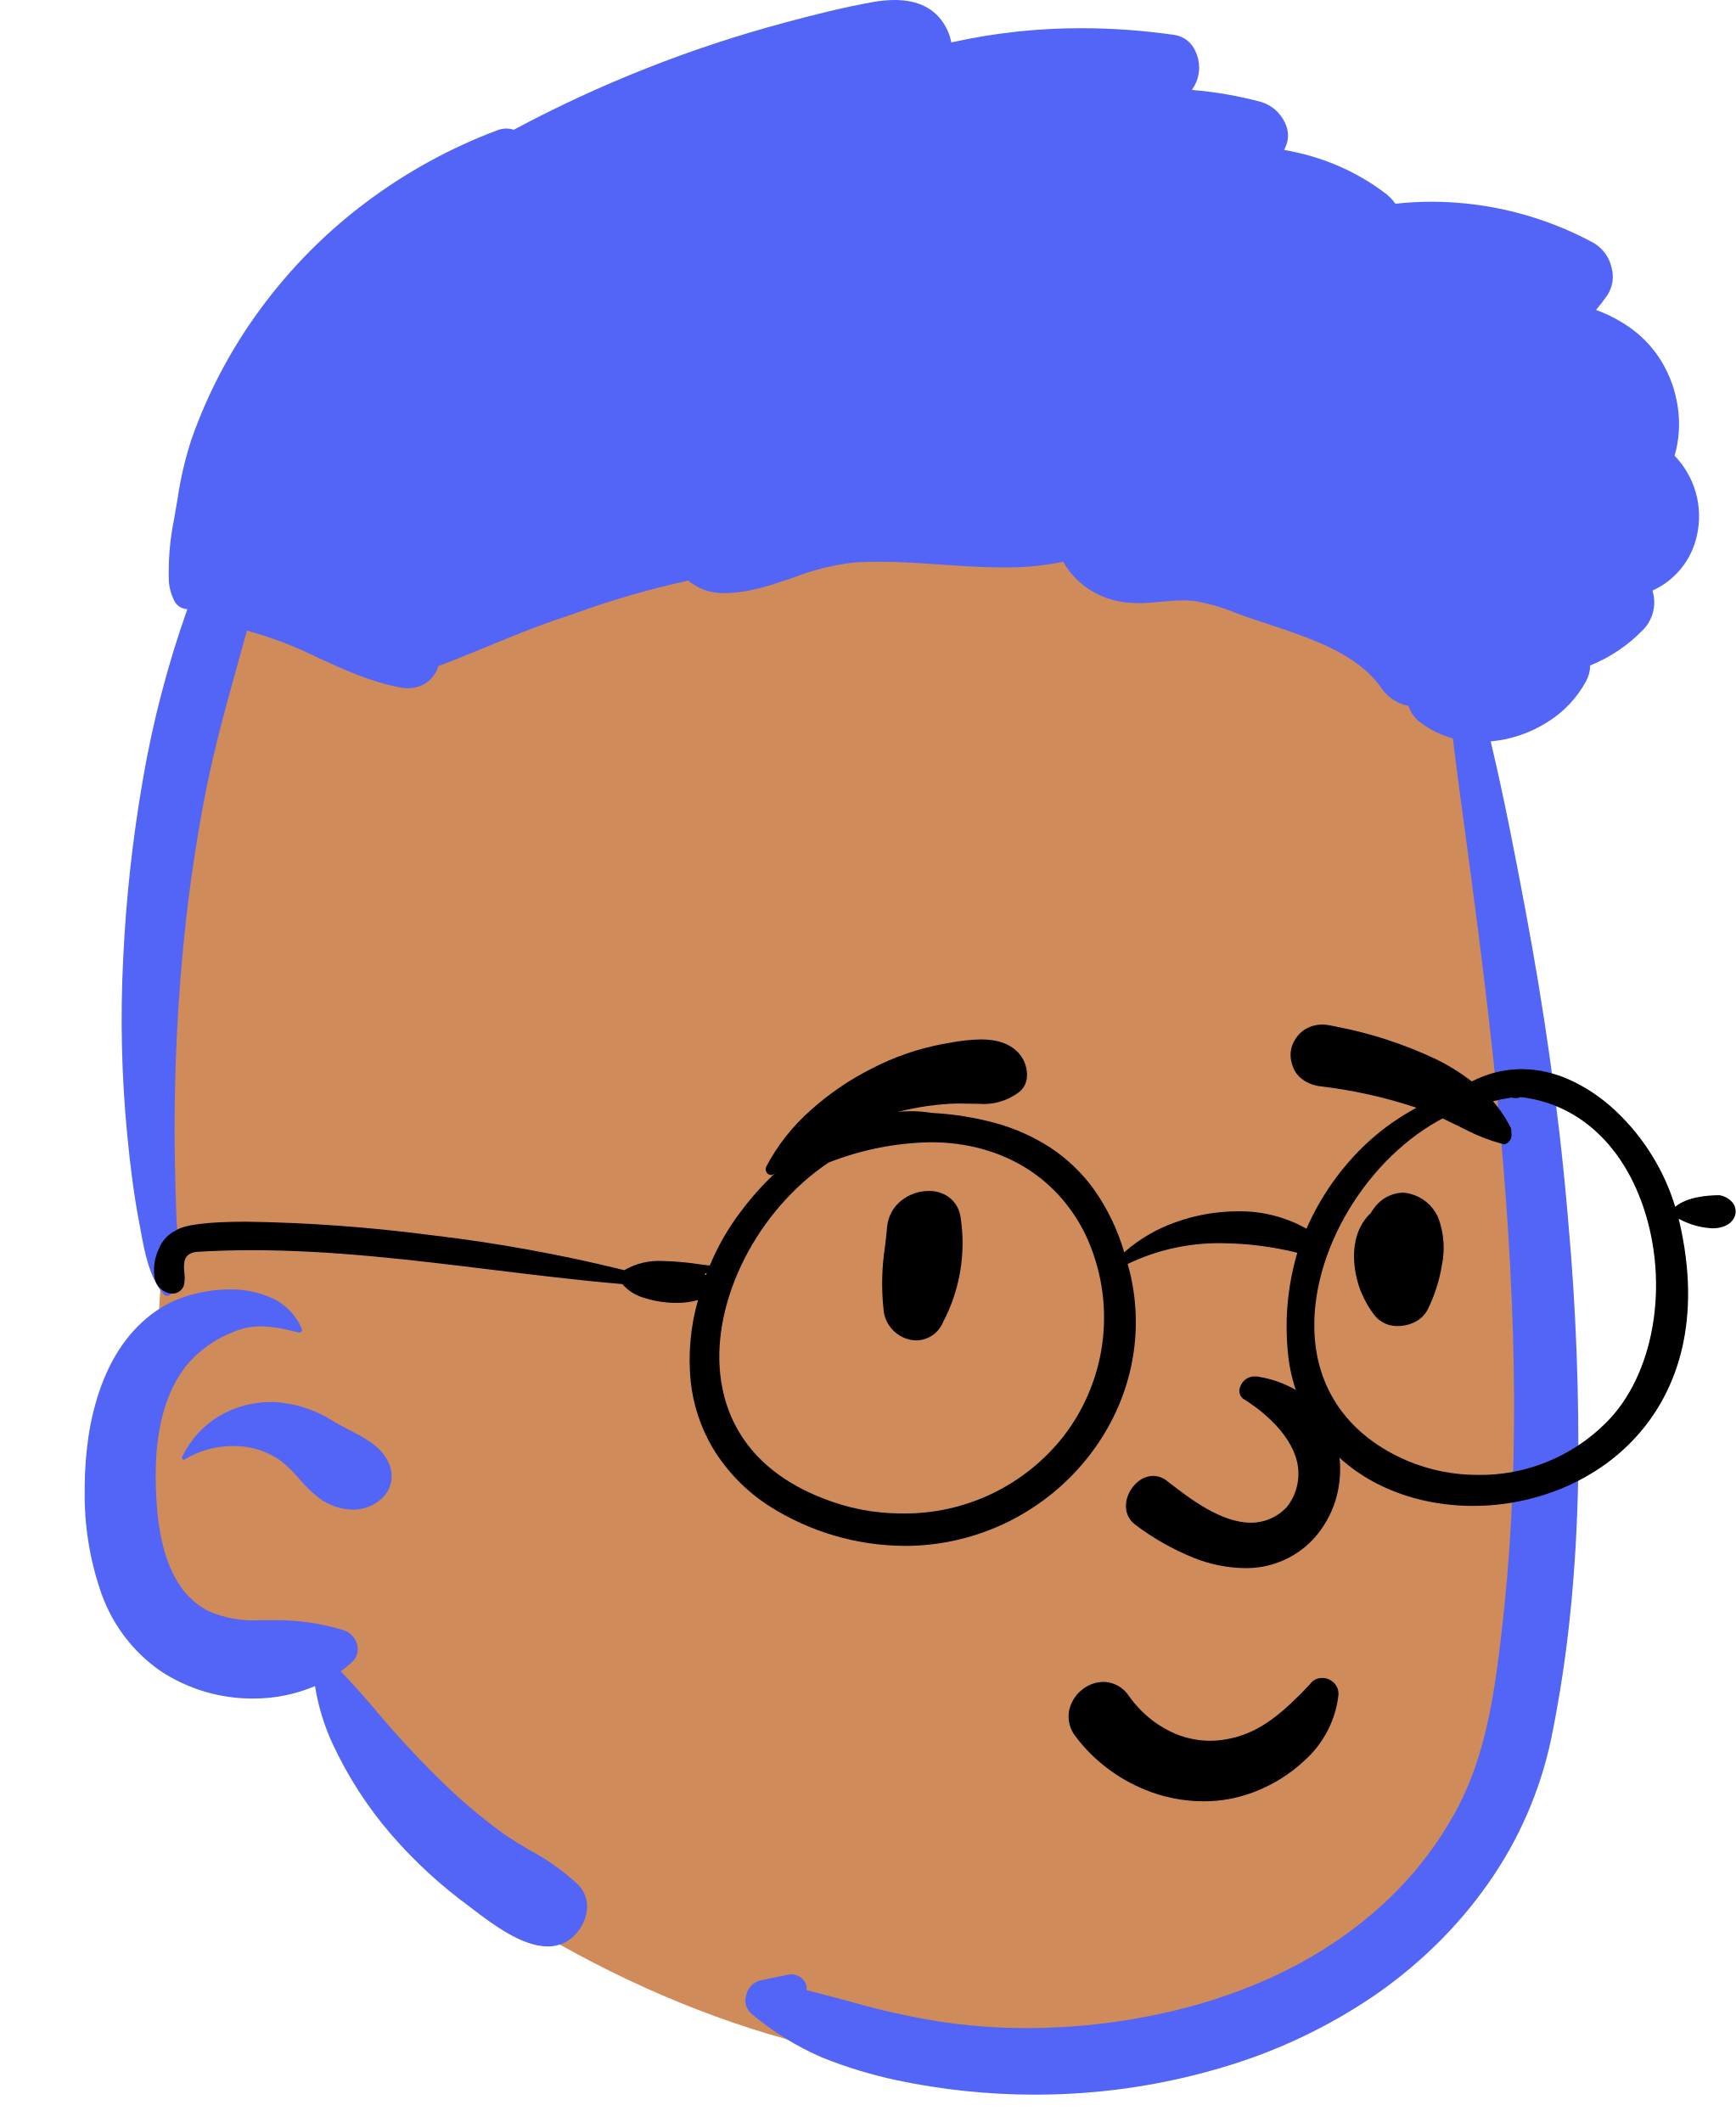
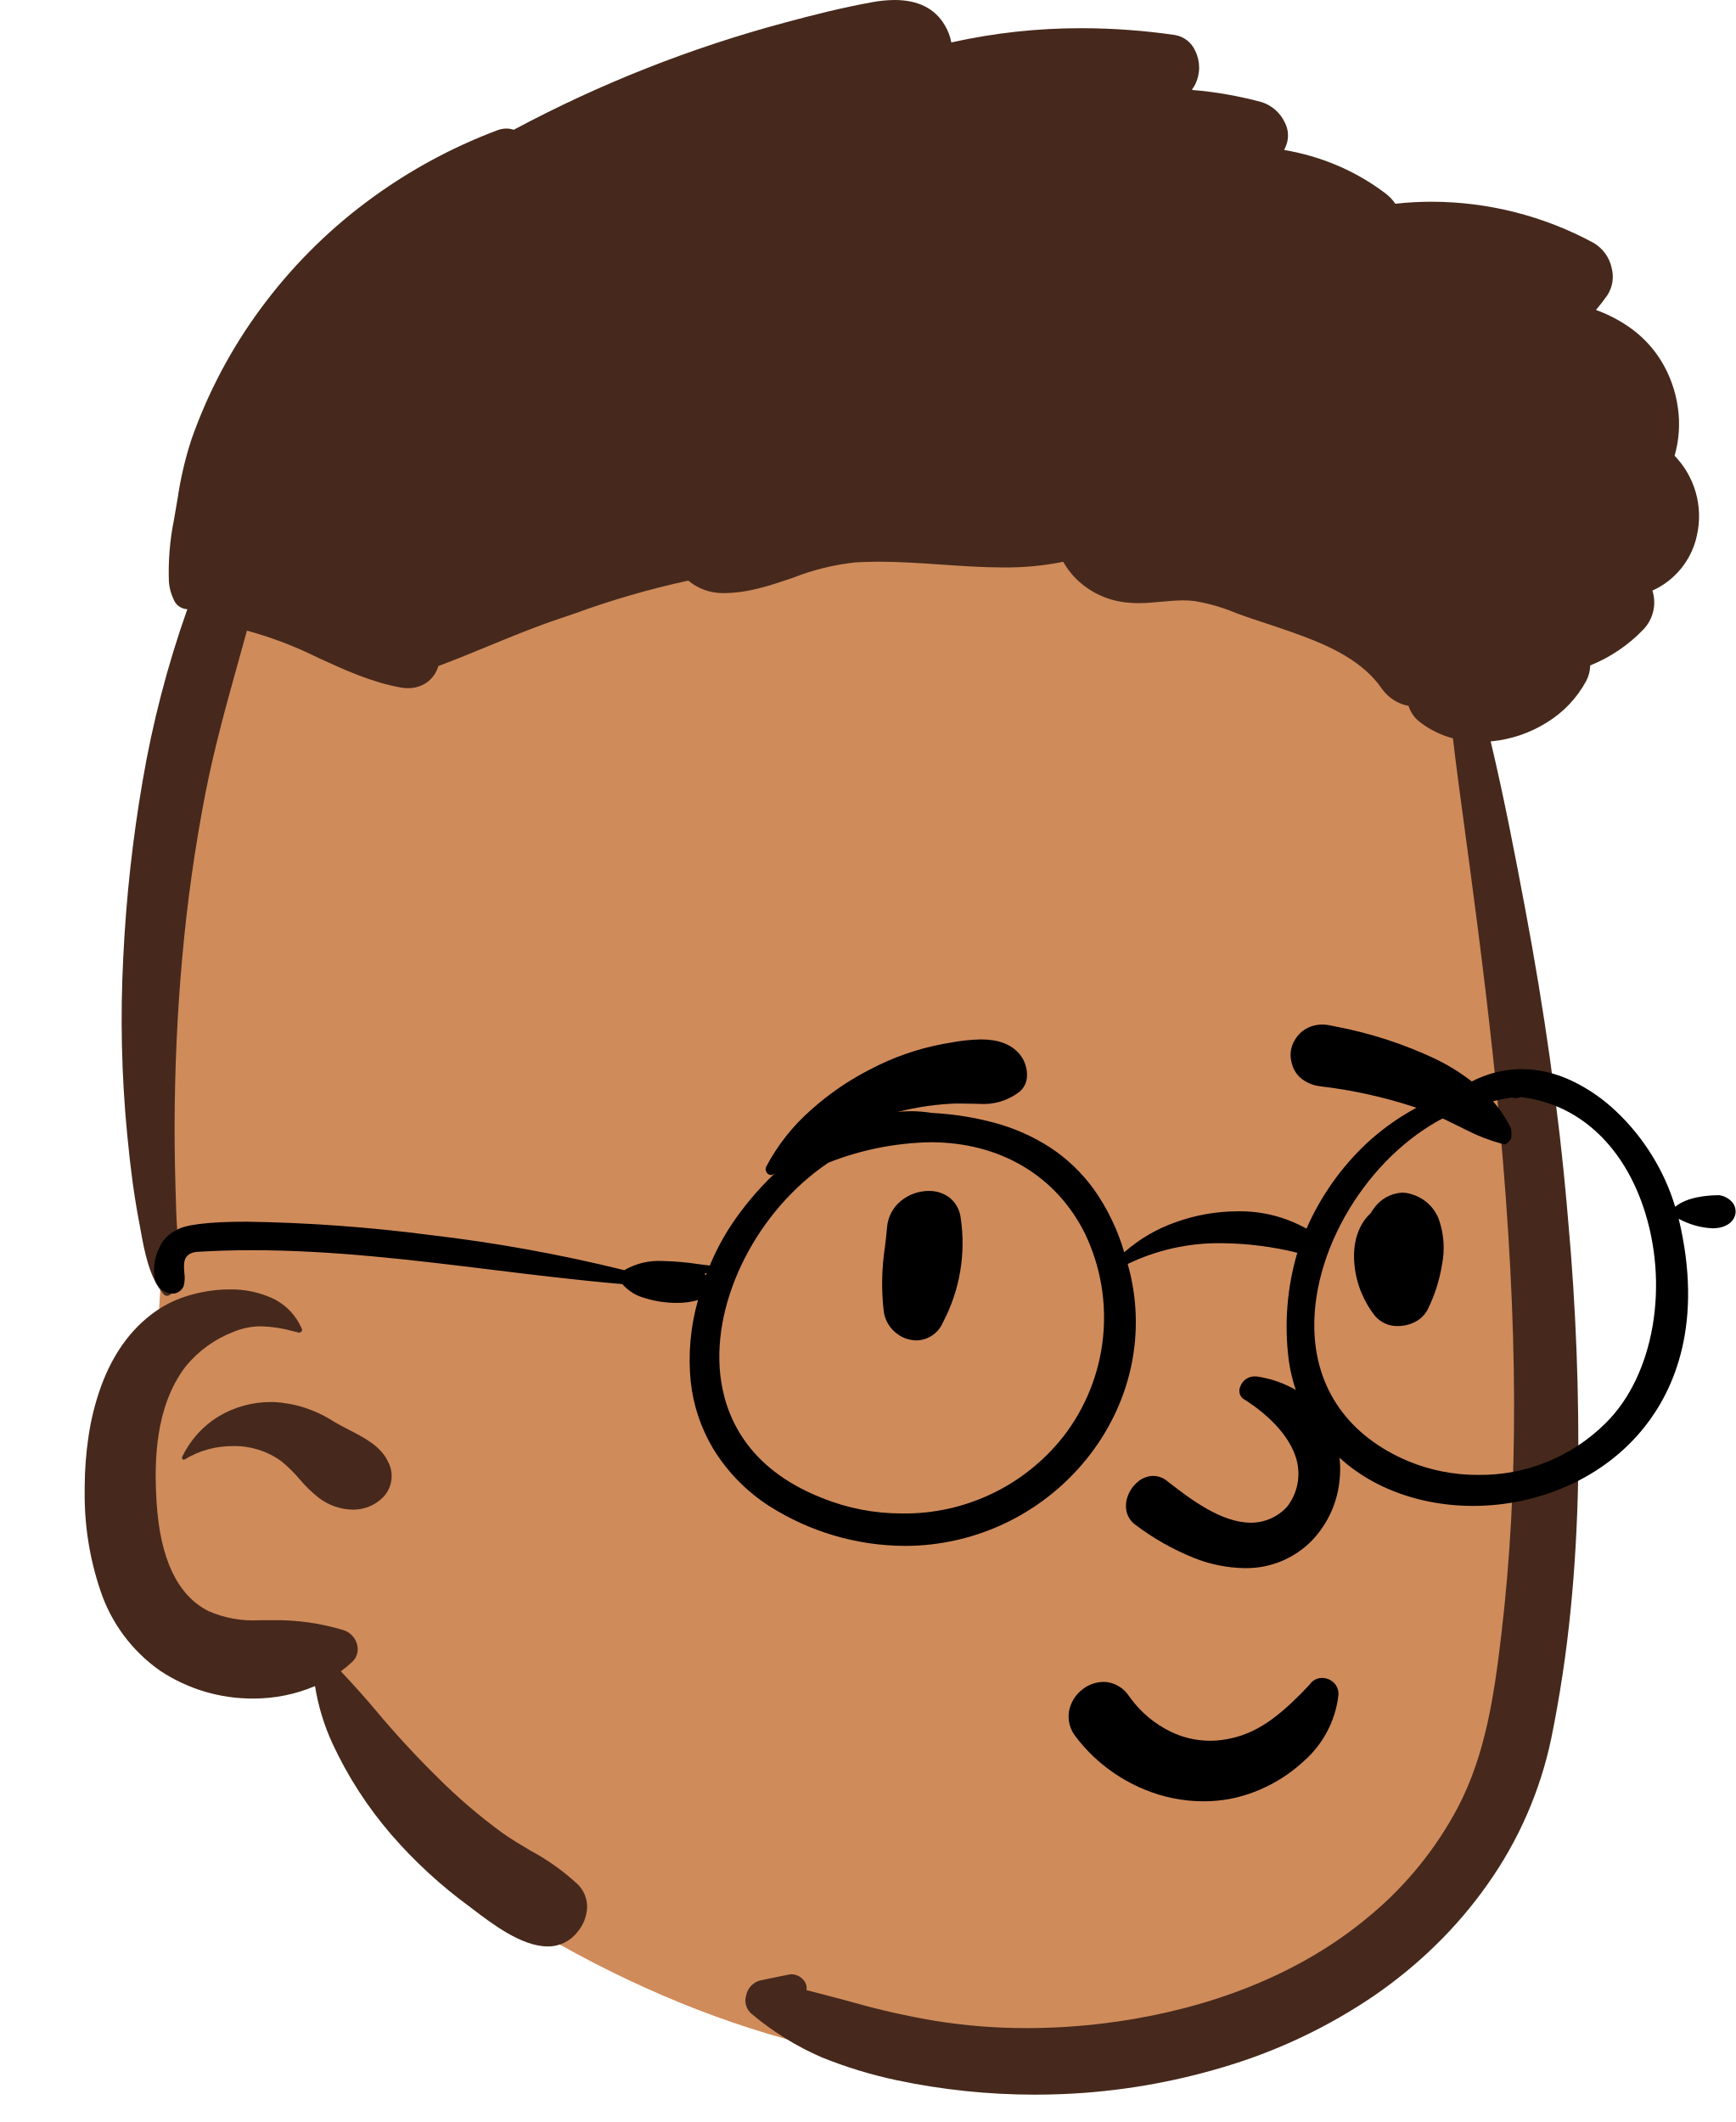
<svg xmlns="http://www.w3.org/2000/svg" width="266.69" height="326.101" viewBox="0 0 266.69 326.101">
  <g id="Head-shaved" transform="translate(-1147.517 -326.025)">
    <g id="Shaved_2" data-name="Shaved 2" transform="translate(1160.531 326.025)">
      <g id="_Skin" data-name="✋ Skin" transform="translate(9.317 44.506)">
        <path id="_Skin-2" data-name="✋ Skin" d="M204.624,59.3c-4.4-15.867-3.768-17.583-10.32-32.739C172.575-17.464,27.371-2.722,12.552,41.23,4.512,65.074,6.4,98.654,4.308,119.33q-.961,16.443-1.921,32.886-.338,5.678-.685,11.356Q1.025,174.624.4,185.679c-2.73,22.706,8.66,25.016,28.2,24.344,5.165,12.485,13.53,22.906,23.863,31.385-2.494,6.8,6.55,10.316,11.429,13.033C90.434,269.29,123.04,278.348,152.442,270c8.639-2.453,44.315-10.95,55.285-37.254,5.387-12.917,16.337-79.808,1.9-139.98Z" transform="translate(0 0)" fill="#d08b5b" />
        <path id="_Skin-3" data-name="✋ Skin" d="M204.624,59.3c-4.4-15.867-3.768-17.583-10.32-32.739C172.575-17.464,27.371-2.722,12.552,41.23,4.512,65.074,6.4,98.654,4.308,119.33q-.961,16.443-1.921,32.886-.338,5.678-.685,11.356Q1.025,174.624.4,185.679c-2.73,22.706,8.66,25.016,28.2,24.344,5.165,12.485,13.53,22.906,23.863,31.385-2.494,6.8,6.55,10.316,11.429,13.033C90.434,269.29,123.04,278.348,152.442,270c8.639-2.453,44.315-10.95,55.285-37.254,5.387-12.917,16.337-79.808,1.9-139.98Z" transform="translate(0 0)" fill="none" />
      </g>
-       <path id="_Ink" data-name="🖍 Ink" d="M145.921,321.9a102.788,102.788,0,0,1-21.065-2.2,69.266,69.266,0,0,1-11.573-3.522,43.719,43.719,0,0,1-10.827-6.715,2.652,2.652,0,0,1-.822-2.794,2.973,2.973,0,0,1,2.17-2.328c.509-.1,1.021-.209,1.516-.312.978-.2,1.989-.414,2.988-.6a1.863,1.863,0,0,1,.339-.031,2.442,2.442,0,0,1,1.843.936,1.8,1.8,0,0,1,.414,1.5l2.909.751c.8.206,1.849.479,2.9.763l1.448.4a117.242,117.242,0,0,0,12.554,2.814,87.783,87.783,0,0,0,14.065,1.11,97.277,97.277,0,0,0,12.117-.768c11.292-1.417,27.514-5.444,40.668-16.579a55.269,55.269,0,0,0,13.5-16.7c4.181-8.053,5.512-17.08,6.609-26.393,2.7-22.928,2.619-47.2-.261-78.7-1.252-13.692-3-27.424-4.547-39.051-.248-1.862-.506-3.757-.756-5.589l0-.036v-.007c-.642-4.711-1.305-9.582-1.871-14.382a14.274,14.274,0,0,1-4.939-2.4,4.965,4.965,0,0,1-1.876-2.583,6.516,6.516,0,0,1-4.021-2.532l-.134-.188c-2.843-4.122-7.86-6.406-11.914-7.935-2.321-.876-4.717-1.666-7.034-2.43l-1.066-.352c-.779-.26-1.585-.559-2.365-.848a29.068,29.068,0,0,0-6.4-1.84,14.383,14.383,0,0,0-1.708-.095c-1.133,0-2.287.108-3.4.213h-.013c-1.124.105-2.285.214-3.428.214a14.85,14.85,0,0,1-1.585-.079,12.829,12.829,0,0,1-8.013-3.659,11.777,11.777,0,0,1-1.982-2.62,44.036,44.036,0,0,1-9.255.87c-3.126,0-6.34-.223-9.448-.439l-.05,0c-3.131-.217-6.366-.442-9.57-.442-1.287,0-2.475.035-3.63.107a37.056,37.056,0,0,0-9.541,2.344c-3.4,1.165-6.925,2.37-10.623,2.37l-.284,0a8.2,8.2,0,0,1-5.212-1.917,132.85,132.85,0,0,0-17.422,5.045l-.022.008c-.818.278-1.664.565-2.483.84-3.62,1.216-7.219,2.7-10.7,4.134-2.54,1.047-5.165,2.129-7.775,3.1-.006.006-.006.006-.006.012a4.728,4.728,0,0,1-1.8,2.536,5.01,5.01,0,0,1-2.879.856,6.265,6.265,0,0,1-1.1-.1c-4.472-.8-8.632-2.708-12.655-4.553a60.141,60.141,0,0,0-10.975-4.191c-.429,1.566-.87,3.151-1.3,4.683-1.81,6.5-3.682,13.222-5.02,20a247.176,247.176,0,0,0-3.622,25.577c-.759,8.352-1.154,17.079-1.174,25.939-.005,3.79.073,7.871.255,13.231.025.775.075,1.579.128,2.43.195,3.128.415,6.672-.637,9.478l-.119.3h-.006a.862.862,0,0,1-.793.587.651.651,0,0,1-.506-.238c-2.226-2.591-2.937-6.506-3.565-9.961-.078-.432-.153-.84-.23-1.248-.735-3.862-1.3-8-1.82-13.43-.432-4.481-.7-9.033-.8-13.531-.1-4.471-.032-9.033.2-13.559A222.682,222.682,0,0,1,8.9,120.021,158.8,158.8,0,0,1,15.778,93.6c-.06.005-.115.008-.167.008A2.361,2.361,0,0,1,13.661,92.1a7.614,7.614,0,0,1-.721-2.651,40.526,40.526,0,0,1,.785-9.619l.556-3.259A55.284,55.284,0,0,1,16.412,67.5,76.692,76.692,0,0,1,27.027,47.445a78.733,78.733,0,0,1,16.2-16.355A81.241,81.241,0,0,1,63.4,20.019a3.935,3.935,0,0,1,1.39-.264,3.471,3.471,0,0,1,1.133.189A195.394,195.394,0,0,1,107.643,3.458c3.974-1.073,8.685-2.286,13.486-3.143A19.158,19.158,0,0,1,124.445,0c3.621,0,6.223,1.314,7.734,3.906a7.968,7.968,0,0,1,.987,2.614,91.26,91.26,0,0,1,20.018-2.186,100.432,100.432,0,0,1,14.308,1.041,4.15,4.15,0,0,1,3.155,2.445,5.809,5.809,0,0,1-.043,5.215c-.146.251-.3.52-.478.784a59.959,59.959,0,0,1,10.727,1.874,5.935,5.935,0,0,1,3.534,3.087,4.3,4.3,0,0,1,.231,3.566c-.095.223-.2.451-.294.67l0,0-.015.034a36.246,36.246,0,0,1,8.137,2.365,34.744,34.744,0,0,1,7.448,4.32,6.878,6.878,0,0,1,1.5,1.574A50.188,50.188,0,0,1,207,31a52.434,52.434,0,0,1,24.875,6.338,5.878,5.878,0,0,1,2.754,3.831,5.224,5.224,0,0,1-.655,4.192c-.569.813-1.142,1.556-1.752,2.271a21.993,21.993,0,0,1,5.638,3.02,17.54,17.54,0,0,1,4.413,4.859,18.7,18.7,0,0,1,2.527,7.1,17.538,17.538,0,0,1-.5,7.424,13.356,13.356,0,0,1,3.435,12.228,12.065,12.065,0,0,1-6.839,8.5,6.033,6.033,0,0,1-1.391,5.974,23.363,23.363,0,0,1-8.175,5.526,5.218,5.218,0,0,1-.6,2.365,16.844,16.844,0,0,1-6.115,6.435,19.558,19.558,0,0,1-8.57,2.875c2.048,8.617,3.744,17.431,5.3,25.721,1.463,7.775,2.739,15.507,3.792,22.981,1.1,7.821,2,15.607,2.655,23.139l.164,1.913a384.893,384.893,0,0,1,1.523,39.83c-.135,6.927-.525,13.639-1.159,19.949a194.175,194.175,0,0,1-2.956,19.616,60.019,60.019,0,0,1-9.8,22.481,66.926,66.926,0,0,1-7.962,9.346,71.7,71.7,0,0,1-9.571,7.847,83.246,83.246,0,0,1-22.776,10.821,100.486,100.486,0,0,1-24.886,4.226C148.9,321.869,147.4,321.9,145.921,321.9ZM71.148,299.121c-3.984,0-8.5-3.442-11.492-5.72l-.508-.386A72.758,72.758,0,0,1,47.1,281.926a60.208,60.208,0,0,1-9.025-13.984,33.741,33.741,0,0,1-2.683-8.83,24.055,24.055,0,0,1-9.523,1.913,25.6,25.6,0,0,1-14.323-4.3,24.479,24.479,0,0,1-9.13-12.286A45.9,45.9,0,0,1,0,229.046v-.61a53.79,53.79,0,0,1,.589-7.709A39.863,39.863,0,0,1,2.5,213.084c1.987-5.442,5.088-9.517,9.218-12.111a18.164,18.164,0,0,1,4.831-2.045,22.09,22.09,0,0,1,5.713-.776,15.069,15.069,0,0,1,6.643,1.393,9.018,9.018,0,0,1,4.474,4.7.34.34,0,0,1-.033.329.505.505,0,0,1-.406.218.378.378,0,0,1-.1-.012l-.816-.207a20.183,20.183,0,0,0-4.9-.75,10.988,10.988,0,0,0-4.163.814,17.688,17.688,0,0,0-7.442,5.345c-4.745,6.195-4.833,14.726-4.486,20.6l.02.338c.543,8.656,3.218,14.261,7.951,16.659a17.013,17.013,0,0,0,7.839,1.412c.425,0,.859,0,1.278-.008h.07l.435,0h.316a35.515,35.515,0,0,1,10.871,1.545,3.166,3.166,0,0,1,2.071,2.291A2.664,2.664,0,0,1,41.1,255.4a17.246,17.246,0,0,1-1.739,1.437c2.187,2.334,3.834,4.179,5.342,5.981,2.948,3.527,6.085,6.935,9.324,10.13a84.377,84.377,0,0,0,10.1,8.688c1.387.989,2.9,1.886,4.363,2.753a35.233,35.233,0,0,1,7.24,5.157A4.85,4.85,0,0,1,77.2,293.2a6.282,6.282,0,0,1-1.465,3.678A5.688,5.688,0,0,1,71.148,299.121ZM41.193,232a8.912,8.912,0,0,1-5.177-1.781,20.294,20.294,0,0,1-3-2.907,20.987,20.987,0,0,0-2.852-2.794,12.24,12.24,0,0,0-7.379-2.289,14.042,14.042,0,0,0-7.411,2.047.258.258,0,0,1-.375-.088.321.321,0,0,1-.023-.31,15.268,15.268,0,0,1,2.4-3.568,14.484,14.484,0,0,1,3.2-2.643,15.579,15.579,0,0,1,8.12-2.207h.06l.277,0a18.6,18.6,0,0,1,9.119,2.926l.292.173c.649.387,1.353.749,2.1,1.133,2.425,1.249,4.93,2.54,6.04,4.878a4.688,4.688,0,0,1-.708,5.495A6.44,6.44,0,0,1,41.193,232Z" fill="#5265f7" />
+       <path id="_Ink" data-name="🖍 Ink" d="M145.921,321.9a102.788,102.788,0,0,1-21.065-2.2,69.266,69.266,0,0,1-11.573-3.522,43.719,43.719,0,0,1-10.827-6.715,2.652,2.652,0,0,1-.822-2.794,2.973,2.973,0,0,1,2.17-2.328c.509-.1,1.021-.209,1.516-.312.978-.2,1.989-.414,2.988-.6a1.863,1.863,0,0,1,.339-.031,2.442,2.442,0,0,1,1.843.936,1.8,1.8,0,0,1,.414,1.5l2.909.751c.8.206,1.849.479,2.9.763l1.448.4a117.242,117.242,0,0,0,12.554,2.814,87.783,87.783,0,0,0,14.065,1.11,97.277,97.277,0,0,0,12.117-.768c11.292-1.417,27.514-5.444,40.668-16.579a55.269,55.269,0,0,0,13.5-16.7c4.181-8.053,5.512-17.08,6.609-26.393,2.7-22.928,2.619-47.2-.261-78.7-1.252-13.692-3-27.424-4.547-39.051-.248-1.862-.506-3.757-.756-5.589l0-.036v-.007c-.642-4.711-1.305-9.582-1.871-14.382a14.274,14.274,0,0,1-4.939-2.4,4.965,4.965,0,0,1-1.876-2.583,6.516,6.516,0,0,1-4.021-2.532l-.134-.188c-2.843-4.122-7.86-6.406-11.914-7.935-2.321-.876-4.717-1.666-7.034-2.43l-1.066-.352c-.779-.26-1.585-.559-2.365-.848a29.068,29.068,0,0,0-6.4-1.84,14.383,14.383,0,0,0-1.708-.095c-1.133,0-2.287.108-3.4.213h-.013c-1.124.105-2.285.214-3.428.214a14.85,14.85,0,0,1-1.585-.079,12.829,12.829,0,0,1-8.013-3.659,11.777,11.777,0,0,1-1.982-2.62,44.036,44.036,0,0,1-9.255.87c-3.126,0-6.34-.223-9.448-.439l-.05,0c-3.131-.217-6.366-.442-9.57-.442-1.287,0-2.475.035-3.63.107a37.056,37.056,0,0,0-9.541,2.344c-3.4,1.165-6.925,2.37-10.623,2.37l-.284,0a8.2,8.2,0,0,1-5.212-1.917,132.85,132.85,0,0,0-17.422,5.045l-.022.008c-.818.278-1.664.565-2.483.84-3.62,1.216-7.219,2.7-10.7,4.134-2.54,1.047-5.165,2.129-7.775,3.1-.006.006-.006.006-.006.012a4.728,4.728,0,0,1-1.8,2.536,5.01,5.01,0,0,1-2.879.856,6.265,6.265,0,0,1-1.1-.1c-4.472-.8-8.632-2.708-12.655-4.553a60.141,60.141,0,0,0-10.975-4.191c-.429,1.566-.87,3.151-1.3,4.683-1.81,6.5-3.682,13.222-5.02,20a247.176,247.176,0,0,0-3.622,25.577c-.759,8.352-1.154,17.079-1.174,25.939-.005,3.79.073,7.871.255,13.231.025.775.075,1.579.128,2.43.195,3.128.415,6.672-.637,9.478l-.119.3h-.006a.862.862,0,0,1-.793.587.651.651,0,0,1-.506-.238c-2.226-2.591-2.937-6.506-3.565-9.961-.078-.432-.153-.84-.23-1.248-.735-3.862-1.3-8-1.82-13.43-.432-4.481-.7-9.033-.8-13.531-.1-4.471-.032-9.033.2-13.559A222.682,222.682,0,0,1,8.9,120.021,158.8,158.8,0,0,1,15.778,93.6c-.06.005-.115.008-.167.008A2.361,2.361,0,0,1,13.661,92.1a7.614,7.614,0,0,1-.721-2.651,40.526,40.526,0,0,1,.785-9.619l.556-3.259A55.284,55.284,0,0,1,16.412,67.5,76.692,76.692,0,0,1,27.027,47.445a78.733,78.733,0,0,1,16.2-16.355A81.241,81.241,0,0,1,63.4,20.019a3.935,3.935,0,0,1,1.39-.264,3.471,3.471,0,0,1,1.133.189A195.394,195.394,0,0,1,107.643,3.458c3.974-1.073,8.685-2.286,13.486-3.143A19.158,19.158,0,0,1,124.445,0c3.621,0,6.223,1.314,7.734,3.906a7.968,7.968,0,0,1,.987,2.614,91.26,91.26,0,0,1,20.018-2.186,100.432,100.432,0,0,1,14.308,1.041,4.15,4.15,0,0,1,3.155,2.445,5.809,5.809,0,0,1-.043,5.215c-.146.251-.3.52-.478.784a59.959,59.959,0,0,1,10.727,1.874,5.935,5.935,0,0,1,3.534,3.087,4.3,4.3,0,0,1,.231,3.566c-.095.223-.2.451-.294.67l0,0-.015.034a36.246,36.246,0,0,1,8.137,2.365,34.744,34.744,0,0,1,7.448,4.32,6.878,6.878,0,0,1,1.5,1.574A50.188,50.188,0,0,1,207,31a52.434,52.434,0,0,1,24.875,6.338,5.878,5.878,0,0,1,2.754,3.831,5.224,5.224,0,0,1-.655,4.192c-.569.813-1.142,1.556-1.752,2.271a21.993,21.993,0,0,1,5.638,3.02,17.54,17.54,0,0,1,4.413,4.859,18.7,18.7,0,0,1,2.527,7.1,17.538,17.538,0,0,1-.5,7.424,13.356,13.356,0,0,1,3.435,12.228,12.065,12.065,0,0,1-6.839,8.5,6.033,6.033,0,0,1-1.391,5.974,23.363,23.363,0,0,1-8.175,5.526,5.218,5.218,0,0,1-.6,2.365,16.844,16.844,0,0,1-6.115,6.435,19.558,19.558,0,0,1-8.57,2.875c2.048,8.617,3.744,17.431,5.3,25.721,1.463,7.775,2.739,15.507,3.792,22.981,1.1,7.821,2,15.607,2.655,23.139l.164,1.913a384.893,384.893,0,0,1,1.523,39.83c-.135,6.927-.525,13.639-1.159,19.949a194.175,194.175,0,0,1-2.956,19.616,60.019,60.019,0,0,1-9.8,22.481,66.926,66.926,0,0,1-7.962,9.346,71.7,71.7,0,0,1-9.571,7.847,83.246,83.246,0,0,1-22.776,10.821,100.486,100.486,0,0,1-24.886,4.226C148.9,321.869,147.4,321.9,145.921,321.9ZM71.148,299.121c-3.984,0-8.5-3.442-11.492-5.72l-.508-.386A72.758,72.758,0,0,1,47.1,281.926a60.208,60.208,0,0,1-9.025-13.984,33.741,33.741,0,0,1-2.683-8.83,24.055,24.055,0,0,1-9.523,1.913,25.6,25.6,0,0,1-14.323-4.3,24.479,24.479,0,0,1-9.13-12.286A45.9,45.9,0,0,1,0,229.046v-.61a53.79,53.79,0,0,1,.589-7.709A39.863,39.863,0,0,1,2.5,213.084c1.987-5.442,5.088-9.517,9.218-12.111a18.164,18.164,0,0,1,4.831-2.045,22.09,22.09,0,0,1,5.713-.776,15.069,15.069,0,0,1,6.643,1.393,9.018,9.018,0,0,1,4.474,4.7.34.34,0,0,1-.033.329.505.505,0,0,1-.406.218.378.378,0,0,1-.1-.012l-.816-.207a20.183,20.183,0,0,0-4.9-.75,10.988,10.988,0,0,0-4.163.814,17.688,17.688,0,0,0-7.442,5.345c-4.745,6.195-4.833,14.726-4.486,20.6l.02.338c.543,8.656,3.218,14.261,7.951,16.659a17.013,17.013,0,0,0,7.839,1.412c.425,0,.859,0,1.278-.008h.07l.435,0h.316a35.515,35.515,0,0,1,10.871,1.545,3.166,3.166,0,0,1,2.071,2.291A2.664,2.664,0,0,1,41.1,255.4a17.246,17.246,0,0,1-1.739,1.437c2.187,2.334,3.834,4.179,5.342,5.981,2.948,3.527,6.085,6.935,9.324,10.13a84.377,84.377,0,0,0,10.1,8.688c1.387.989,2.9,1.886,4.363,2.753a35.233,35.233,0,0,1,7.24,5.157A4.85,4.85,0,0,1,77.2,293.2a6.282,6.282,0,0,1-1.465,3.678A5.688,5.688,0,0,1,71.148,299.121ZM41.193,232a8.912,8.912,0,0,1-5.177-1.781,20.294,20.294,0,0,1-3-2.907,20.987,20.987,0,0,0-2.852-2.794,12.24,12.24,0,0,0-7.379-2.289,14.042,14.042,0,0,0-7.411,2.047.258.258,0,0,1-.375-.088.321.321,0,0,1-.023-.31,15.268,15.268,0,0,1,2.4-3.568,14.484,14.484,0,0,1,3.2-2.643,15.579,15.579,0,0,1,8.12-2.207h.06l.277,0a18.6,18.6,0,0,1,9.119,2.926l.292.173c.649.387,1.353.749,2.1,1.133,2.425,1.249,4.93,2.54,6.04,4.878a4.688,4.688,0,0,1-.708,5.495A6.44,6.44,0,0,1,41.193,232Z" fill="#46291c" />
    </g>
    <g id="Smile" transform="translate(1265.165 483.474)">
      <path id="_Ink-2" data-name="🖍 Ink" d="M67.249,119.369a23.717,23.717,0,0,1-8.993-1.795,25.405,25.405,0,0,1-5.869-3.371,25,25,0,0,1-4.778-4.818,4.934,4.934,0,0,1-1-3.82,5.508,5.508,0,0,1,2.145-3.452,5.284,5.284,0,0,1,3.144-1.094,4.563,4.563,0,0,1,.7.054,4.855,4.855,0,0,1,3.25,2.149l.192.265a16.777,16.777,0,0,0,6.147,5.157,13.959,13.959,0,0,0,6.1,1.423,13.513,13.513,0,0,0,1.511-.085c4.983-.563,8.438-3.136,12.4-7.1.407-.415.838-.866,1.4-1.461a2.212,2.212,0,0,1,1.16-.893,2.377,2.377,0,0,1,.755-.12,2.568,2.568,0,0,1,2.1,1.1,2.344,2.344,0,0,1,.4,1.543,15.882,15.882,0,0,1-5.274,10.1,23.1,23.1,0,0,1-5.443,3.793,22.669,22.669,0,0,1-6.041,2.071A22.254,22.254,0,0,1,67.249,119.369Zm6.329-35.835h0a21.736,21.736,0,0,1-7.749-1.561,39.14,39.14,0,0,1-9.113-5.17,3.5,3.5,0,0,1-1.272-2.022,4.187,4.187,0,0,1,.18-2.27,5.165,5.165,0,0,1,1.534-2.217,3.736,3.736,0,0,1,2.391-.933,3.393,3.393,0,0,1,1.849.567l.616.475.007.005c3.167,2.448,7.952,6.146,12.542,6.146a7.489,7.489,0,0,0,5.579-2.474,8.247,8.247,0,0,0,1.566-6.641c-1.059-5.163-6.675-8.927-8.371-9.958a1.562,1.562,0,0,1-.423-1.8,2.325,2.325,0,0,1,2.265-1.609,3.172,3.172,0,0,1,.535.047,16.907,16.907,0,0,1,5.945,2.147,13.484,13.484,0,0,1,4,3.685,14.639,14.639,0,0,1,2.553,9.782,15.618,15.618,0,0,1-4.254,9.546A14.085,14.085,0,0,1,73.578,83.534ZM23.157,48.54a5.082,5.082,0,0,1-3.3-1.292,5.135,5.135,0,0,1-1.729-3.321,37.39,37.39,0,0,1,.2-9.74c.118-.946.239-1.925.324-2.98a5.829,5.829,0,0,1,2.21-4.167,6.81,6.81,0,0,1,4.188-1.472,5.163,5.163,0,0,1,3.167,1,4.694,4.694,0,0,1,1.749,3.112,26.124,26.124,0,0,1-2.729,16.1A4.506,4.506,0,0,1,23.157,48.54ZM97.17,46.332a4.446,4.446,0,0,1-3.485-1.493,15,15,0,0,1-3.212-7.958c-.321-3.318.572-6.128,2.514-7.913a5.218,5.218,0,0,1,.4-.614,5.7,5.7,0,0,1,4.382-2.521,4.749,4.749,0,0,1,1.331.2,6.408,6.408,0,0,1,4.281,3.735,13.2,13.2,0,0,1,.53,7.224,24.174,24.174,0,0,1-2.191,6.814,4.423,4.423,0,0,1-1.894,1.87A5.739,5.739,0,0,1,97.17,46.332ZM.819,23.125a.806.806,0,0,1-.673-.413.9.9,0,0,1-.054-.885,30.7,30.7,0,0,1,6.885-8.712,42.566,42.566,0,0,1,9.215-6.293A39.632,39.632,0,0,1,27.133,3.006L28.3,2.8a28.479,28.479,0,0,1,4.775-.517c2.664,0,4.592.719,5.893,2.2a5,5,0,0,1,1.184,3.556,3.257,3.257,0,0,1-1.184,2.324,9.079,9.079,0,0,1-6.222,1.825c-.49,0-1-.013-1.488-.025h-.018c-.471-.012-1.006-.025-1.536-.025-.489,0-.924.011-1.332.035a42.083,42.083,0,0,0-9.262,1.578c-6.587,1.882-11.987,5.3-17.863,9.237A.767.767,0,0,1,.819,23.125ZM113.51,18.413h0c-.167-.04-.333-.081-.493-.123a27.879,27.879,0,0,1-5.4-2.108l-1.755-.864a48.743,48.743,0,0,0-6.267-2.669A73.964,73.964,0,0,0,85.318,9.5,5.833,5.833,0,0,1,82.455,8.41a4.29,4.29,0,0,1-1.6-2.439,4.362,4.362,0,0,1,.494-3.656A4.658,4.658,0,0,1,83.607.368,5.085,5.085,0,0,1,85.534,0a5.677,5.677,0,0,1,1.112.111l.894.183A63.894,63.894,0,0,1,102.957,5.3a31.173,31.173,0,0,1,6.78,4.457,19.787,19.787,0,0,1,4.793,6.193c.168,1.293.012,1.614-.161,1.831l-.05.063-.044.06a1.239,1.239,0,0,1-.766.509Z" transform="translate(0)" />
    </g>
    <g id="_no-mask" data-name="*no-mask" transform="translate(1147.517 510.234)">
      <rect id="mask_no-mask_background" data-name="mask/*no-mask background" width="247.126" height="141.891" fill="none" />
    </g>
    <g id="Glasses_2" data-name="Glasses 2" transform="translate(1171.17 490.32)">
      <path id="_Ink-3" data-name="🖍 Ink" d="M115.341,73.271h0a39.091,39.091,0,0,1-20.811-6.133A27.549,27.549,0,0,1,85.91,58.3a25.44,25.44,0,0,1-3.432-10.288,33.513,33.513,0,0,1,1.128-12.522,11.355,11.355,0,0,1-3.315.436,16.184,16.184,0,0,1-4.832-.73,6.928,6.928,0,0,1-3.485-2.156c-6.751-.577-13.571-1.412-20.167-2.221C39.824,29.35,27.433,27.831,15.1,27.831c-2.937,0-5.825.087-8.584.258-2.079.288-1.961,1.776-1.846,3.216a5.077,5.077,0,0,1-.1,2.041,1.912,1.912,0,0,1-1.726,1.166A2.979,2.979,0,0,1,.052,31.675a7.563,7.563,0,0,1,.72-4.091A5.251,5.251,0,0,1,3.361,24.8C4.6,23.917,8.356,23.45,14.234,23.45A246.7,246.7,0,0,1,42.466,25.5,240.261,240.261,0,0,1,72.274,30.9a10.53,10.53,0,0,1,5.88-1.41,42.792,42.792,0,0,1,5.567.488c.6.079,1.16.154,1.689.214a37.322,37.322,0,0,1,4.689-8.2,46.021,46.021,0,0,1,7.192-7.656,36.889,36.889,0,0,1,8.947-5.66,24.888,24.888,0,0,1,9.954-2.21,20.757,20.757,0,0,1,3.344.27,46.106,46.106,0,0,1,9.683,1.531,30.284,30.284,0,0,1,8.441,3.745,25.71,25.71,0,0,1,6.768,6.462,32.455,32.455,0,0,1,4.664,9.681,23.915,23.915,0,0,1,7.959-4.646,28.232,28.232,0,0,1,9.416-1.653A20.8,20.8,0,0,1,177.1,24.525a39.829,39.829,0,0,1,9.264-13.133,36.874,36.874,0,0,1,13.909-8.1A16.845,16.845,0,0,1,210.144,0a18.266,18.266,0,0,1,7.675,1.775A26.032,26.032,0,0,1,224.684,6.5a33.267,33.267,0,0,1,5.5,6.762,32.765,32.765,0,0,1,3.571,7.9c1.844-1.545,5.047-1.781,6.791-1.784a3.31,3.31,0,0,1,1.944,1.043,2.225,2.225,0,0,1,.542,1.657c-.113,1.19-1.256,2.39-3.558,2.39A11.977,11.977,0,0,1,234.294,23c3.845,16.077-.7,26.237-5.2,31.93a30.193,30.193,0,0,1-5.441,5.328,32.652,32.652,0,0,1-6.465,3.811A35.89,35.89,0,0,1,202.7,67.127h0a34.6,34.6,0,0,1-6.754-.659,31.23,31.23,0,0,1-6.36-1.979,27.4,27.4,0,0,1-5.658-3.3,24.687,24.687,0,0,1-4.653-4.631,25.529,25.529,0,0,1-4.914-11.928,40.259,40.259,0,0,1,1.328-16.406,49.792,49.792,0,0,0-11.576-1.467,32.238,32.238,0,0,0-14.488,3.19,32.488,32.488,0,0,1,.567,15.56,33.276,33.276,0,0,1-2.36,7.137,34.712,34.712,0,0,1-3.856,6.419,35.906,35.906,0,0,1-28.634,14.212Zm3.994-62.029h0a44.925,44.925,0,0,0-15.688,3.13C92.756,21.69,85.764,35.388,87.02,46.943c.664,6.1,3.916,14.35,15.638,18.965a32.6,32.6,0,0,0,12.318,2.381,30.994,30.994,0,0,0,24.793-11.864,29.856,29.856,0,0,0,3.314-31.105C138.655,16.374,130,11.242,119.336,11.242Zm89.2-6.862a.347.347,0,0,0-.155.03,30.363,30.363,0,0,0-5.919,1.529c-1.048.347-2.036.674-2.92.895C187.435,12.327,178.1,26.791,178.3,39.761c.142,9.386,5.3,16.676,14.516,20.527a27.862,27.862,0,0,0,10.62,2.076,27.284,27.284,0,0,0,19.609-7.937c7.482-7.33,9.9-21.379,5.754-33.406C225.464,11.355,218.6,5.259,209.977,4.3a1.486,1.486,0,0,1-.689.163,2.656,2.656,0,0,1-.42-.04l-.046-.007A1.9,1.9,0,0,0,208.539,4.38ZM84.96,31.315h0l-.311.138-.009,0-.083.036.035.014.036.014a.8.8,0,0,1,.137.089l.061.045c.023-.064.049-.128.074-.191l0-.011c.018-.046.037-.093.055-.139Z" transform="translate(0)" />
    </g>
  </g>
</svg>
